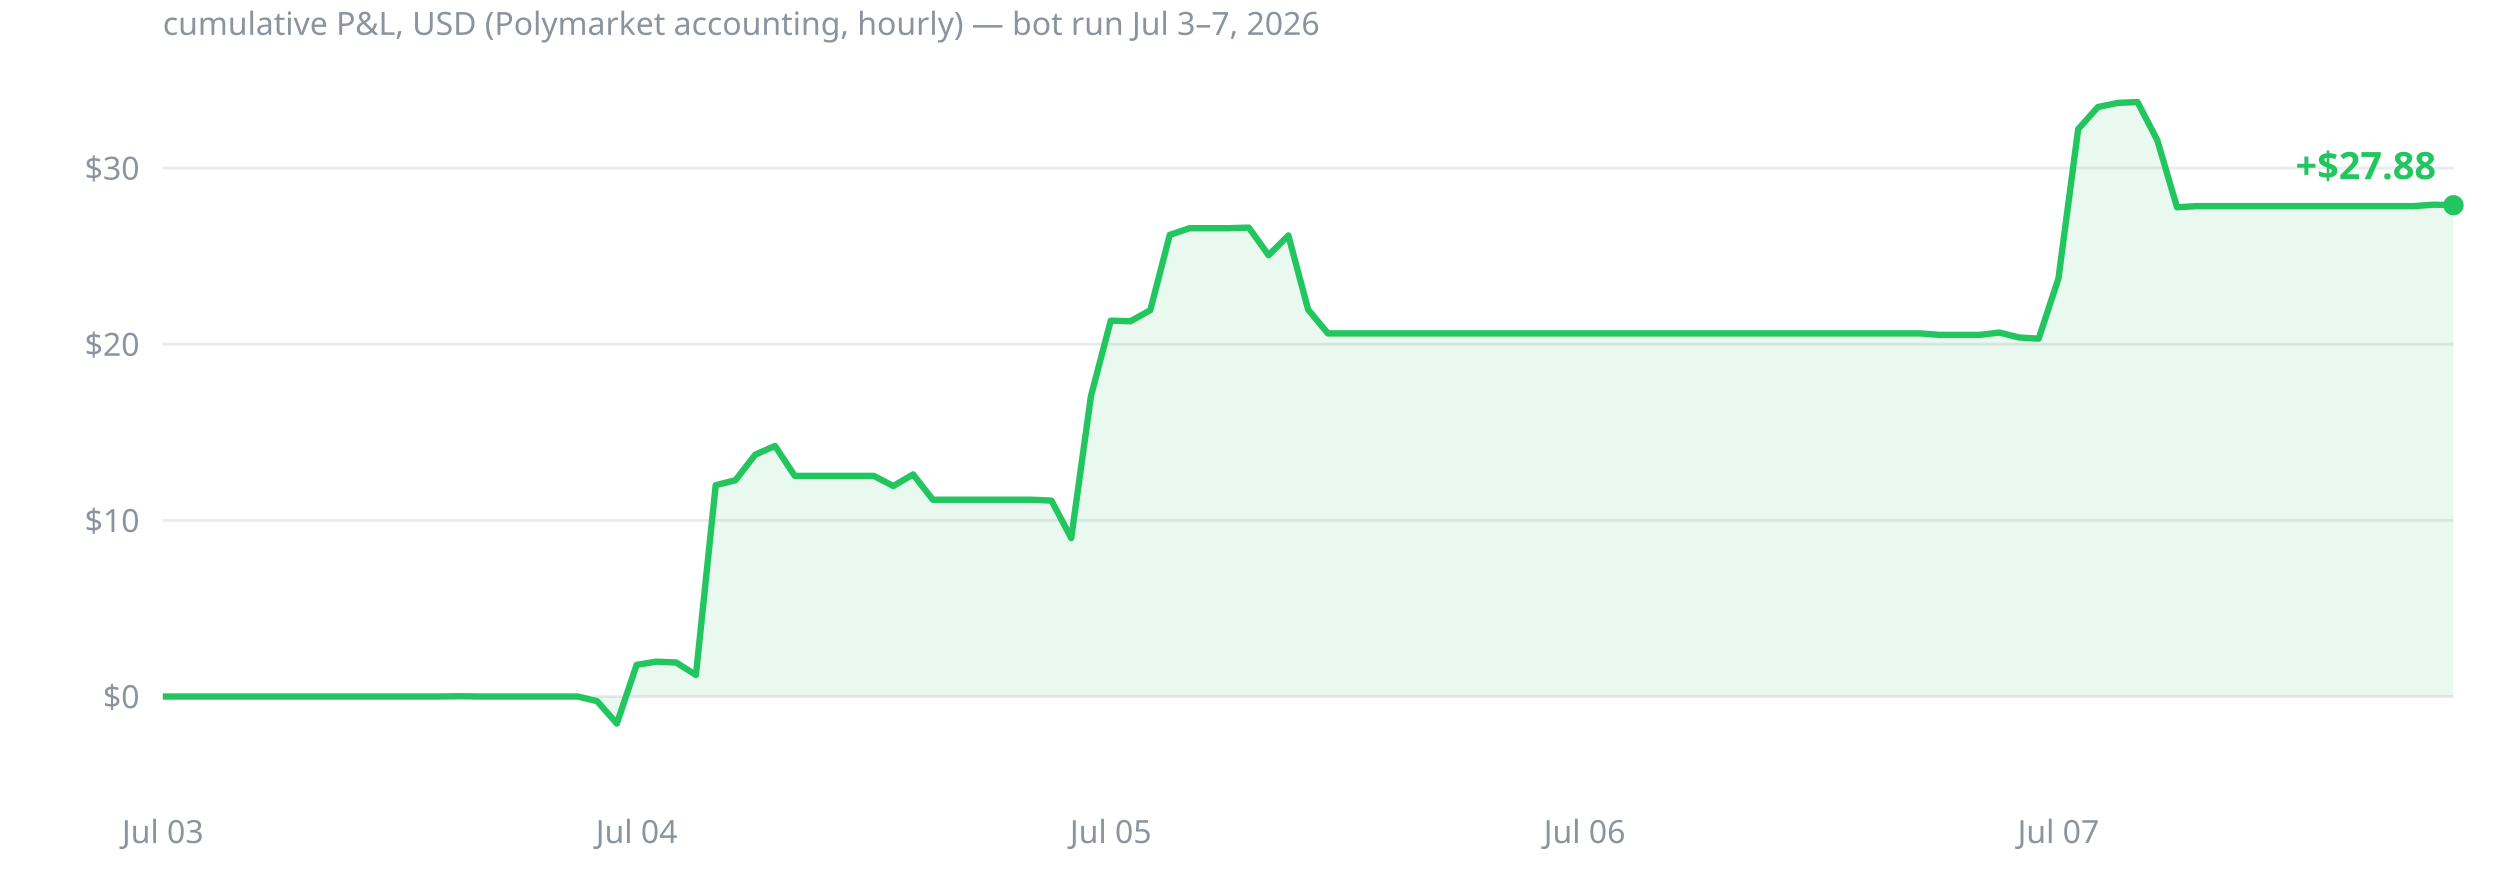
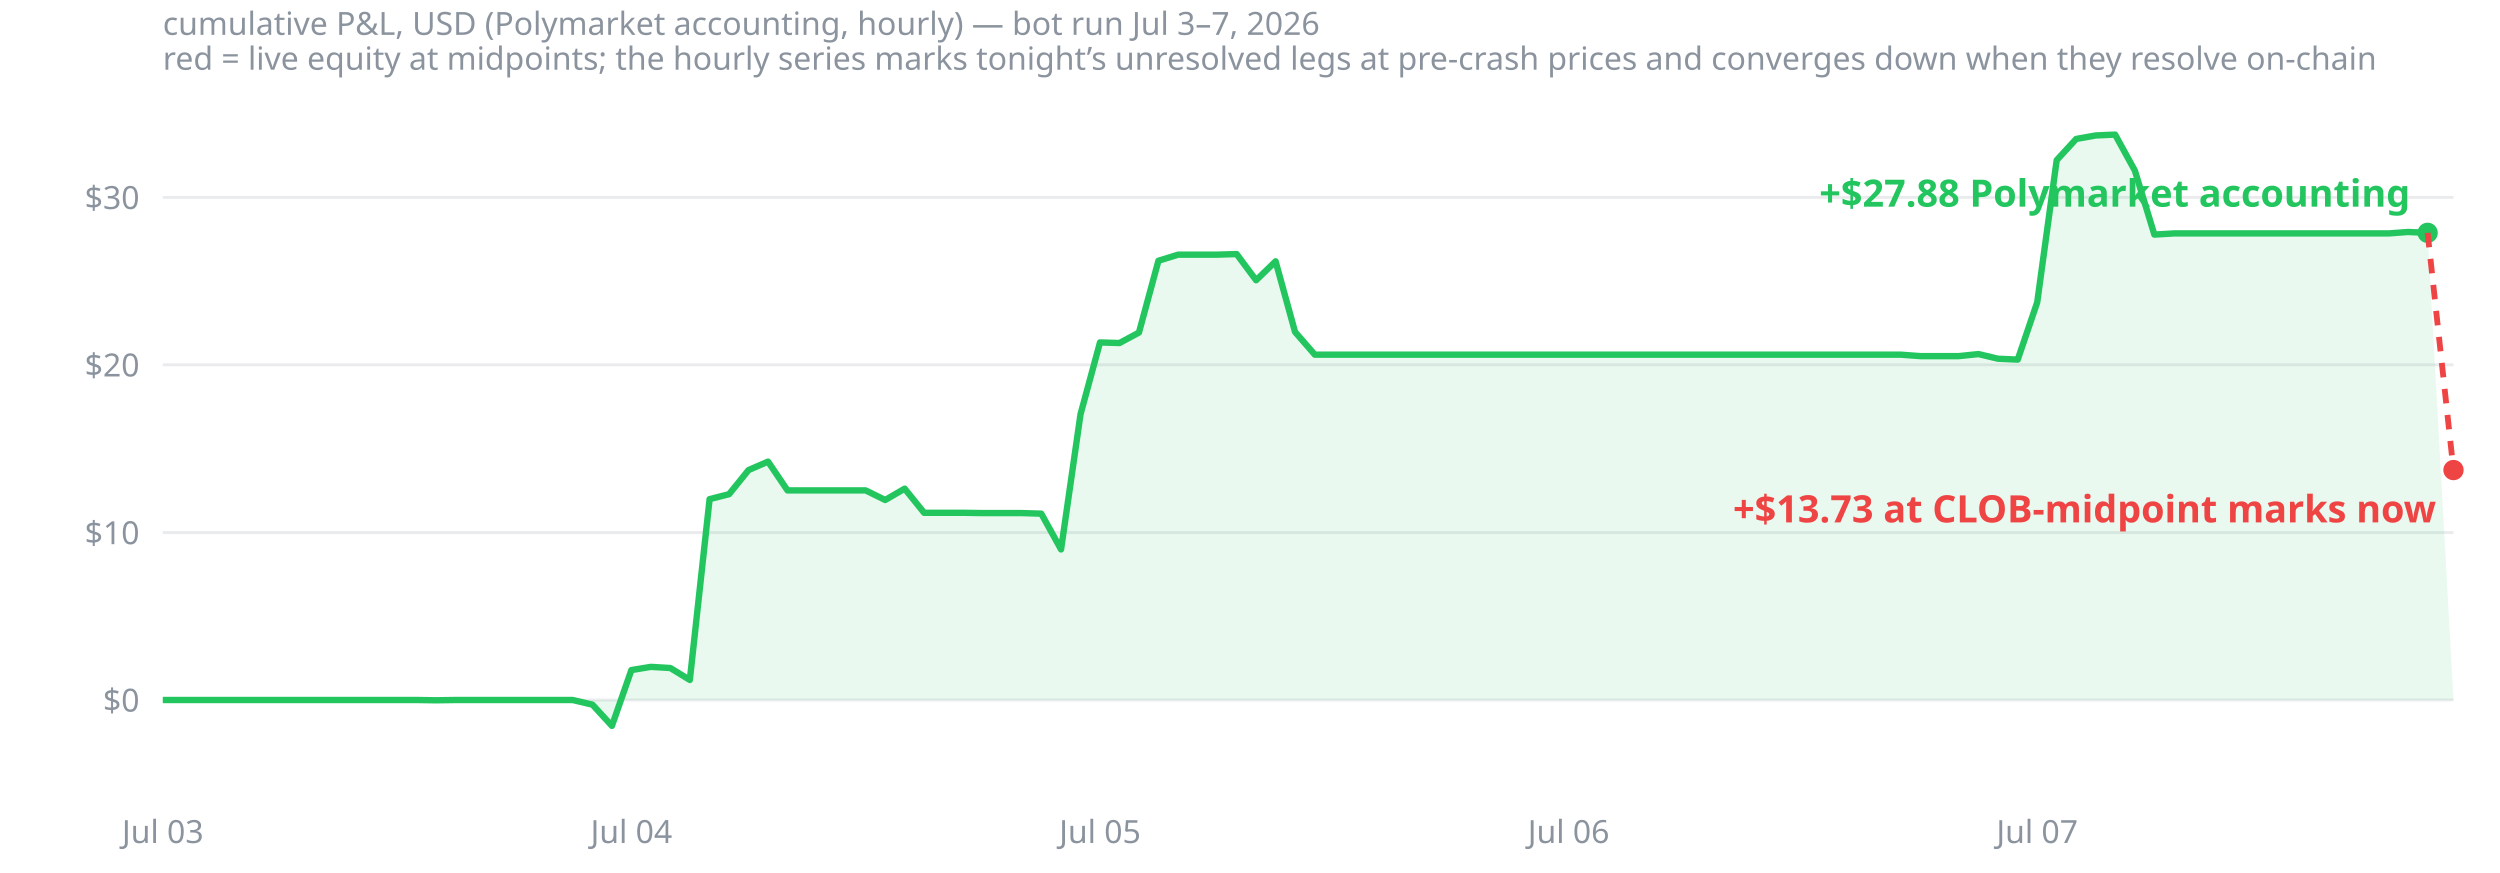
<svg xmlns="http://www.w3.org/2000/svg" width="860" height="300" viewBox="0 0 860 300" font-family="ui-sans-serif,system-ui,sans-serif">
-   <line x1="56" y1="239.6" x2="844" y2="239.6" stroke="#8b949e" stroke-opacity="0.18" />
-   <text x="48" y="243.6" text-anchor="end" font-size="11" fill="#8b949e">$0</text>
-   <line x1="56" y1="179.0" x2="844" y2="179.0" stroke="#8b949e" stroke-opacity="0.18" />
-   <text x="48" y="183.0" text-anchor="end" font-size="11" fill="#8b949e">$10</text>
-   <line x1="56" y1="118.4" x2="844" y2="118.4" stroke="#8b949e" stroke-opacity="0.18" />
-   <text x="48" y="122.4" text-anchor="end" font-size="11" fill="#8b949e">$20</text>
-   <line x1="56" y1="57.8" x2="844" y2="57.8" stroke="#8b949e" stroke-opacity="0.18" />
-   <text x="48" y="61.8" text-anchor="end" font-size="11" fill="#8b949e">$30</text>
+   <line x1="56" y1="240.8" x2="844" y2="240.8" stroke="#8b949e" stroke-opacity="0.18" />
+   <text x="48" y="244.8" text-anchor="end" font-size="11" fill="#8b949e">$0</text>
+   <line x1="56" y1="183.2" x2="844" y2="183.2" stroke="#8b949e" stroke-opacity="0.18" />
+   <text x="48" y="187.2" text-anchor="end" font-size="11" fill="#8b949e">$10</text>
+   <line x1="56" y1="125.5" x2="844" y2="125.5" stroke="#8b949e" stroke-opacity="0.18" />
+   <text x="48" y="129.5" text-anchor="end" font-size="11" fill="#8b949e">$20</text>
+   <line x1="56" y1="67.9" x2="844" y2="67.9" stroke="#8b949e" stroke-opacity="0.18" />
+   <text x="48" y="71.9" text-anchor="end" font-size="11" fill="#8b949e">$30</text>
  <text x="56.0" y="290" text-anchor="middle" font-size="11" fill="#8b949e">Jul 03</text>
-   <text x="219.0" y="290" text-anchor="middle" font-size="11" fill="#8b949e">Jul 04</text>
-   <text x="382.1" y="290" text-anchor="middle" font-size="11" fill="#8b949e">Jul 05</text>
-   <text x="545.1" y="290" text-anchor="middle" font-size="11" fill="#8b949e">Jul 06</text>
-   <text x="708.1" y="290" text-anchor="middle" font-size="11" fill="#8b949e">Jul 07</text>
-   <polygon points="56.0,239.6 56.0,239.6 62.8,239.6 69.6,239.6 76.4,239.6 83.2,239.6 90.0,239.6 96.8,239.6 103.6,239.6 110.3,239.6 117.1,239.6 123.9,239.6 130.7,239.6 137.5,239.6 144.3,239.6 151.1,239.6 157.9,239.5 164.7,239.6 171.5,239.6 178.3,239.6 185.1,239.6 191.9,239.6 198.7,239.6 205.4,241.2 212.2,248.9 219.0,228.7 225.8,227.6 232.6,227.9 239.4,232.2 246.2,166.9 253.0,165.2 259.8,156.4 266.6,153.4 273.4,163.7 280.2,163.7 287.0,163.7 293.8,163.7 300.6,163.7 307.3,167.2 314.1,163.2 320.9,171.9 327.7,171.9 334.5,171.9 341.3,171.9 348.1,171.9 354.9,171.9 361.7,172.2 368.5,185.1 375.3,136.2 382.1,110.3 388.9,110.5 395.7,106.7 402.4,80.8 409.2,78.5 416.0,78.5 422.8,78.5 429.6,78.3 436.4,87.8 443.2,81.0 450.0,106.5 456.8,114.7 463.6,114.7 470.4,114.7 477.2,114.7 484.0,114.7 490.8,114.7 497.6,114.7 504.3,114.7 511.1,114.7 517.9,114.7 524.7,114.7 531.5,114.7 538.3,114.7 545.1,114.7 551.9,114.7 558.7,114.7 565.5,114.7 572.3,114.7 579.1,114.7 585.9,114.7 592.7,114.7 599.4,114.7 606.2,114.7 613.0,114.7 619.8,114.7 626.6,114.7 633.4,114.7 640.2,114.7 647.0,114.7 653.8,114.7 660.6,114.7 667.4,115.2 674.2,115.2 681.0,115.2 687.8,114.4 694.6,116.1 701.3,116.5 708.1,95.8 714.9,44.4 721.7,36.8 728.5,35.4 735.3,35.1 742.1,48.2 748.9,71.3 755.7,70.9 762.5,70.9 769.3,70.9 776.1,70.9 782.9,70.9 789.7,70.9 796.4,70.9 803.2,70.9 810.0,70.9 816.8,70.9 823.6,70.9 830.4,70.9 837.2,70.4 844.0,70.6 844.0,239.6" fill="#22c55e" fill-opacity="0.10" />
-   <polyline points="56.0,239.6 62.8,239.6 69.6,239.6 76.4,239.6 83.2,239.6 90.0,239.6 96.8,239.6 103.6,239.6 110.3,239.6 117.1,239.6 123.9,239.6 130.7,239.6 137.5,239.6 144.3,239.6 151.1,239.6 157.9,239.5 164.7,239.6 171.5,239.6 178.3,239.6 185.1,239.6 191.9,239.6 198.7,239.6 205.4,241.2 212.2,248.9 219.0,228.7 225.8,227.6 232.6,227.9 239.4,232.2 246.2,166.9 253.0,165.2 259.8,156.4 266.6,153.4 273.4,163.7 280.2,163.7 287.0,163.7 293.8,163.7 300.6,163.7 307.3,167.2 314.1,163.2 320.9,171.9 327.7,171.9 334.5,171.9 341.3,171.9 348.1,171.9 354.9,171.9 361.7,172.2 368.5,185.1 375.3,136.2 382.1,110.3 388.9,110.5 395.7,106.7 402.4,80.8 409.2,78.5 416.0,78.5 422.8,78.5 429.6,78.3 436.4,87.8 443.2,81.0 450.0,106.5 456.8,114.7 463.6,114.7 470.4,114.7 477.2,114.7 484.0,114.7 490.8,114.7 497.6,114.7 504.3,114.7 511.1,114.7 517.9,114.7 524.7,114.7 531.5,114.7 538.3,114.7 545.1,114.7 551.9,114.7 558.7,114.7 565.5,114.7 572.3,114.7 579.1,114.7 585.9,114.7 592.7,114.7 599.4,114.7 606.2,114.7 613.0,114.7 619.8,114.7 626.6,114.7 633.4,114.7 640.2,114.7 647.0,114.7 653.8,114.7 660.6,114.7 667.4,115.2 674.2,115.2 681.0,115.2 687.8,114.4 694.6,116.1 701.3,116.5 708.1,95.8 714.9,44.4 721.7,36.8 728.5,35.4 735.3,35.1 742.1,48.2 748.9,71.3 755.7,70.9 762.5,70.9 769.3,70.9 776.1,70.9 782.9,70.9 789.7,70.9 796.4,70.9 803.2,70.9 810.0,70.9 816.8,70.9 823.6,70.9 830.4,70.9 837.2,70.4 844.0,70.6" fill="none" stroke="#22c55e" stroke-width="2.2" stroke-linejoin="round" />
-   <circle cx="844.0" cy="70.6" r="3.5" fill="#22c55e" />
-   <text x="838.0" y="61.6" text-anchor="end" font-size="13" font-weight="600" fill="#22c55e">+$27.88</text>
+   <text x="217.2" y="290" text-anchor="middle" font-size="11" fill="#8b949e">Jul 04</text>
+   <text x="378.4" y="290" text-anchor="middle" font-size="11" fill="#8b949e">Jul 05</text>
+   <text x="539.6" y="290" text-anchor="middle" font-size="11" fill="#8b949e">Jul 06</text>
+   <text x="700.8" y="290" text-anchor="middle" font-size="11" fill="#8b949e">Jul 07</text>
+   <polygon points="56.0,240.8 56.0,240.8 62.7,240.8 69.4,240.8 76.1,240.8 82.9,240.8 89.6,240.8 96.3,240.8 103.0,240.8 109.7,240.8 116.4,240.8 123.2,240.8 129.9,240.8 136.6,240.8 143.3,240.8 150.0,240.9 156.7,240.8 163.5,240.8 170.2,240.8 176.9,240.8 183.6,240.8 190.3,240.8 197.0,240.8 203.8,242.4 210.5,249.7 217.2,230.5 223.9,229.4 230.6,229.8 237.3,233.9 244.1,171.7 250.8,170.0 257.5,161.7 264.2,158.8 270.9,168.7 277.6,168.7 284.4,168.7 291.1,168.7 297.8,168.7 304.5,172.0 311.2,168.1 317.9,176.4 324.7,176.4 331.4,176.4 338.1,176.5 344.8,176.5 351.5,176.5 358.2,176.7 365.0,189.0 371.7,142.5 378.4,117.8 385.1,118.0 391.8,114.4 398.5,89.7 405.3,87.6 412.0,87.6 418.7,87.6 425.4,87.4 432.1,96.4 438.8,89.9 445.5,114.2 452.3,122.0 459.0,122.0 465.7,122.0 472.4,122.0 479.1,122.0 485.8,122.0 492.6,122.0 499.3,122.0 506.0,122.0 512.7,122.0 519.4,122.0 526.1,122.0 532.9,122.0 539.6,122.0 546.3,122.0 553.0,122.0 559.7,122.0 566.4,122.0 573.2,122.0 579.9,122.0 586.6,122.0 593.3,122.0 600.0,122.0 606.7,122.0 613.5,122.0 620.2,122.0 626.9,122.0 633.6,122.0 640.3,122.0 647.0,122.0 653.8,122.0 660.5,122.5 667.2,122.5 673.9,122.5 680.6,121.8 687.3,123.4 694.1,123.7 700.8,104.0 707.5,55.1 714.2,47.8 720.9,46.6 727.6,46.3 734.4,58.7 741.1,80.7 747.8,80.3 754.5,80.3 761.2,80.3 767.9,80.3 774.6,80.3 781.4,80.3 788.1,80.3 794.8,80.3 801.5,80.3 808.2,80.3 814.9,80.3 821.7,80.3 828.4,79.8 835.1,80.1 844.0,240.8" fill="#22c55e" fill-opacity="0.10" />
+   <polyline points="56.0,240.8 62.7,240.8 69.4,240.8 76.1,240.8 82.9,240.8 89.6,240.8 96.3,240.8 103.0,240.8 109.7,240.8 116.4,240.8 123.2,240.8 129.9,240.8 136.6,240.8 143.3,240.8 150.0,240.9 156.7,240.8 163.5,240.8 170.2,240.8 176.9,240.8 183.6,240.8 190.3,240.8 197.0,240.8 203.8,242.4 210.5,249.7 217.2,230.5 223.9,229.4 230.6,229.8 237.3,233.9 244.1,171.7 250.8,170.0 257.5,161.7 264.2,158.8 270.9,168.7 277.6,168.7 284.4,168.7 291.1,168.7 297.8,168.7 304.5,172.0 311.2,168.1 317.9,176.4 324.7,176.4 331.4,176.4 338.1,176.5 344.8,176.5 351.5,176.5 358.2,176.7 365.0,189.0 371.7,142.5 378.4,117.8 385.1,118.0 391.8,114.4 398.5,89.7 405.3,87.6 412.0,87.6 418.7,87.6 425.4,87.4 432.1,96.4 438.8,89.9 445.5,114.2 452.3,122.0 459.0,122.0 465.7,122.0 472.4,122.0 479.1,122.0 485.8,122.0 492.6,122.0 499.3,122.0 506.0,122.0 512.7,122.0 519.4,122.0 526.1,122.0 532.9,122.0 539.6,122.0 546.3,122.0 553.0,122.0 559.7,122.0 566.4,122.0 573.2,122.0 579.9,122.0 586.6,122.0 593.3,122.0 600.0,122.0 606.7,122.0 613.5,122.0 620.2,122.0 626.9,122.0 633.6,122.0 640.3,122.0 647.0,122.0 653.8,122.0 660.5,122.5 667.2,122.5 673.9,122.5 680.6,121.8 687.3,123.4 694.1,123.7 700.8,104.0 707.5,55.1 714.2,47.8 720.9,46.6 727.6,46.3 734.4,58.7 741.1,80.7 747.8,80.3 754.5,80.3 761.2,80.3 767.9,80.3 774.6,80.3 781.4,80.3 788.1,80.3 794.8,80.3 801.5,80.3 808.2,80.3 814.9,80.3 821.7,80.3 828.4,79.8 835.1,80.1" fill="none" stroke="#22c55e" stroke-width="2.2" stroke-linejoin="round" />
+   <circle cx="835.1" cy="80.1" r="3.5" fill="#22c55e" />
+   <text x="829.1" y="71.1" text-anchor="end" font-size="13" font-weight="600" fill="#22c55e">+$27.88 Polymarket accounting</text>
+   <line x1="835.1" y1="80.1" x2="844.0" y2="161.7" stroke="#ef4444" stroke-width="2" stroke-dasharray="5 4" />
+   <circle cx="844.0" cy="161.7" r="3.5" fill="#ef4444" />
+   <text x="838.0" y="179.7" text-anchor="end" font-size="13" font-weight="600" fill="#ef4444">+$13.73 at CLOB-midpoint marks now</text>
  <text x="56" y="12" font-size="11" fill="#8b949e">cumulative P&amp;L, USD (Polymarket accounting, hourly) — bot run Jul 3–7, 2026</text>
+   <text x="56" y="24" font-size="11" fill="#8b949e">red = live equity at midpoints; the hourly series marks tonight’s unresolved legs at pre-crash prices and converges down when they resolve on-chain</text>
</svg>
